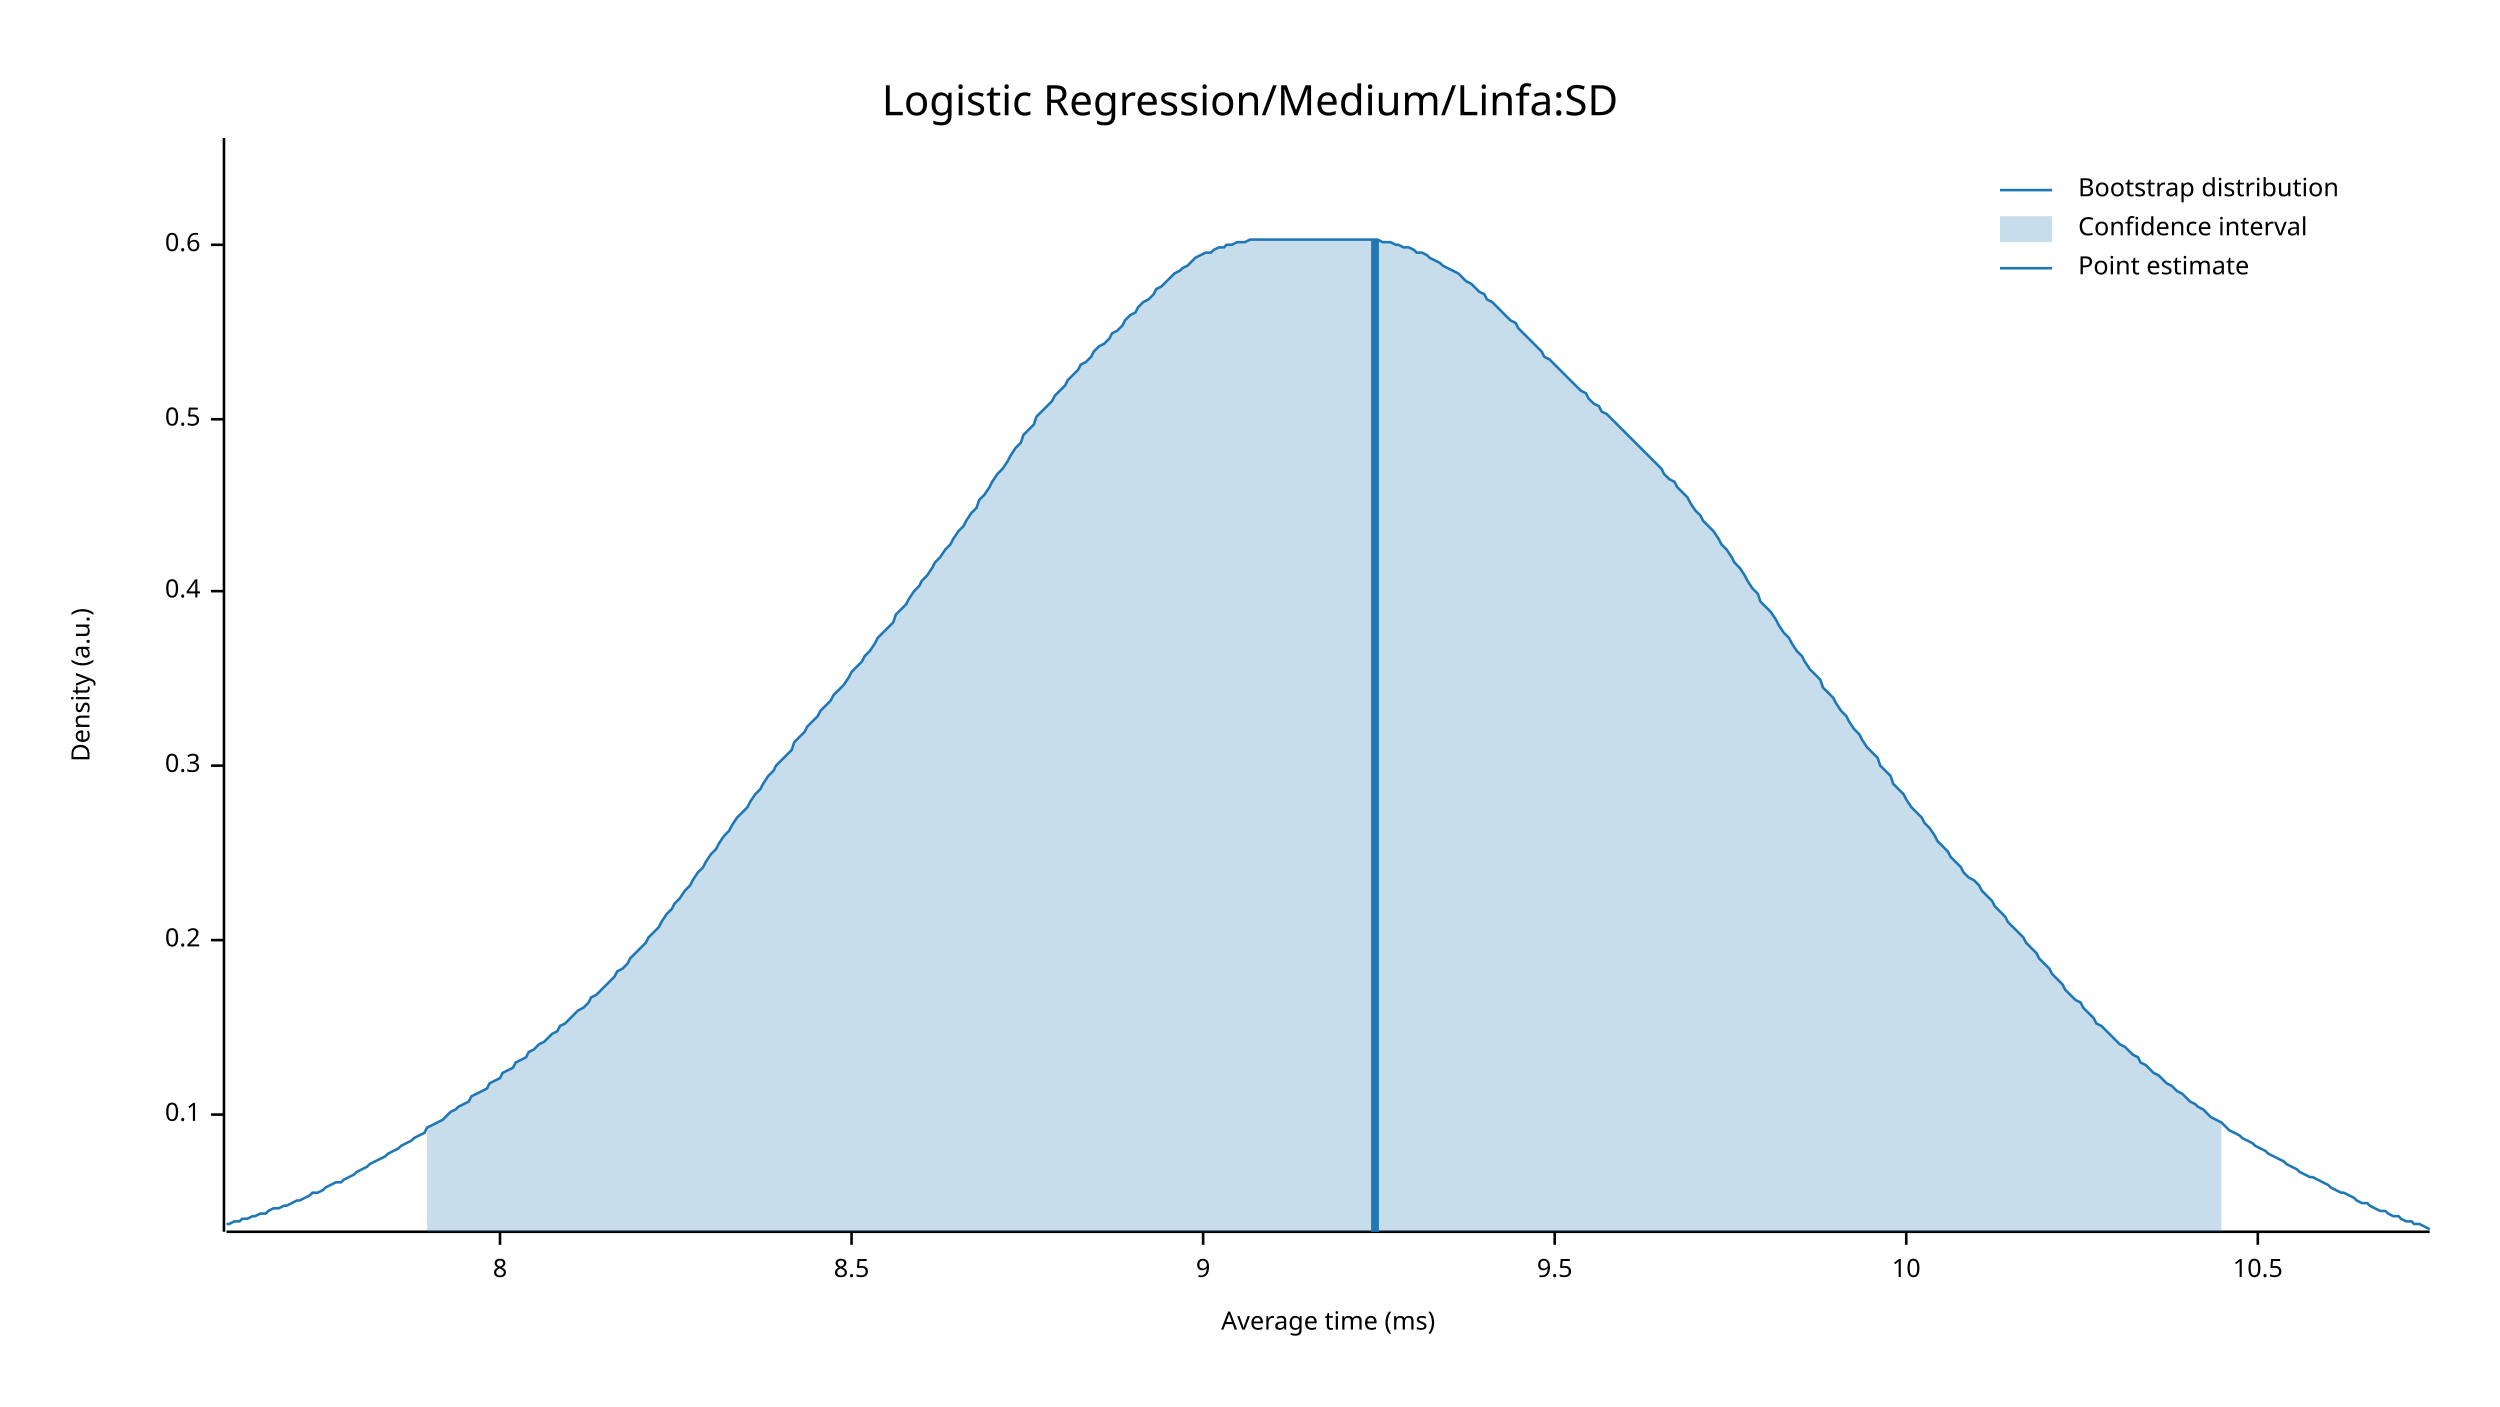
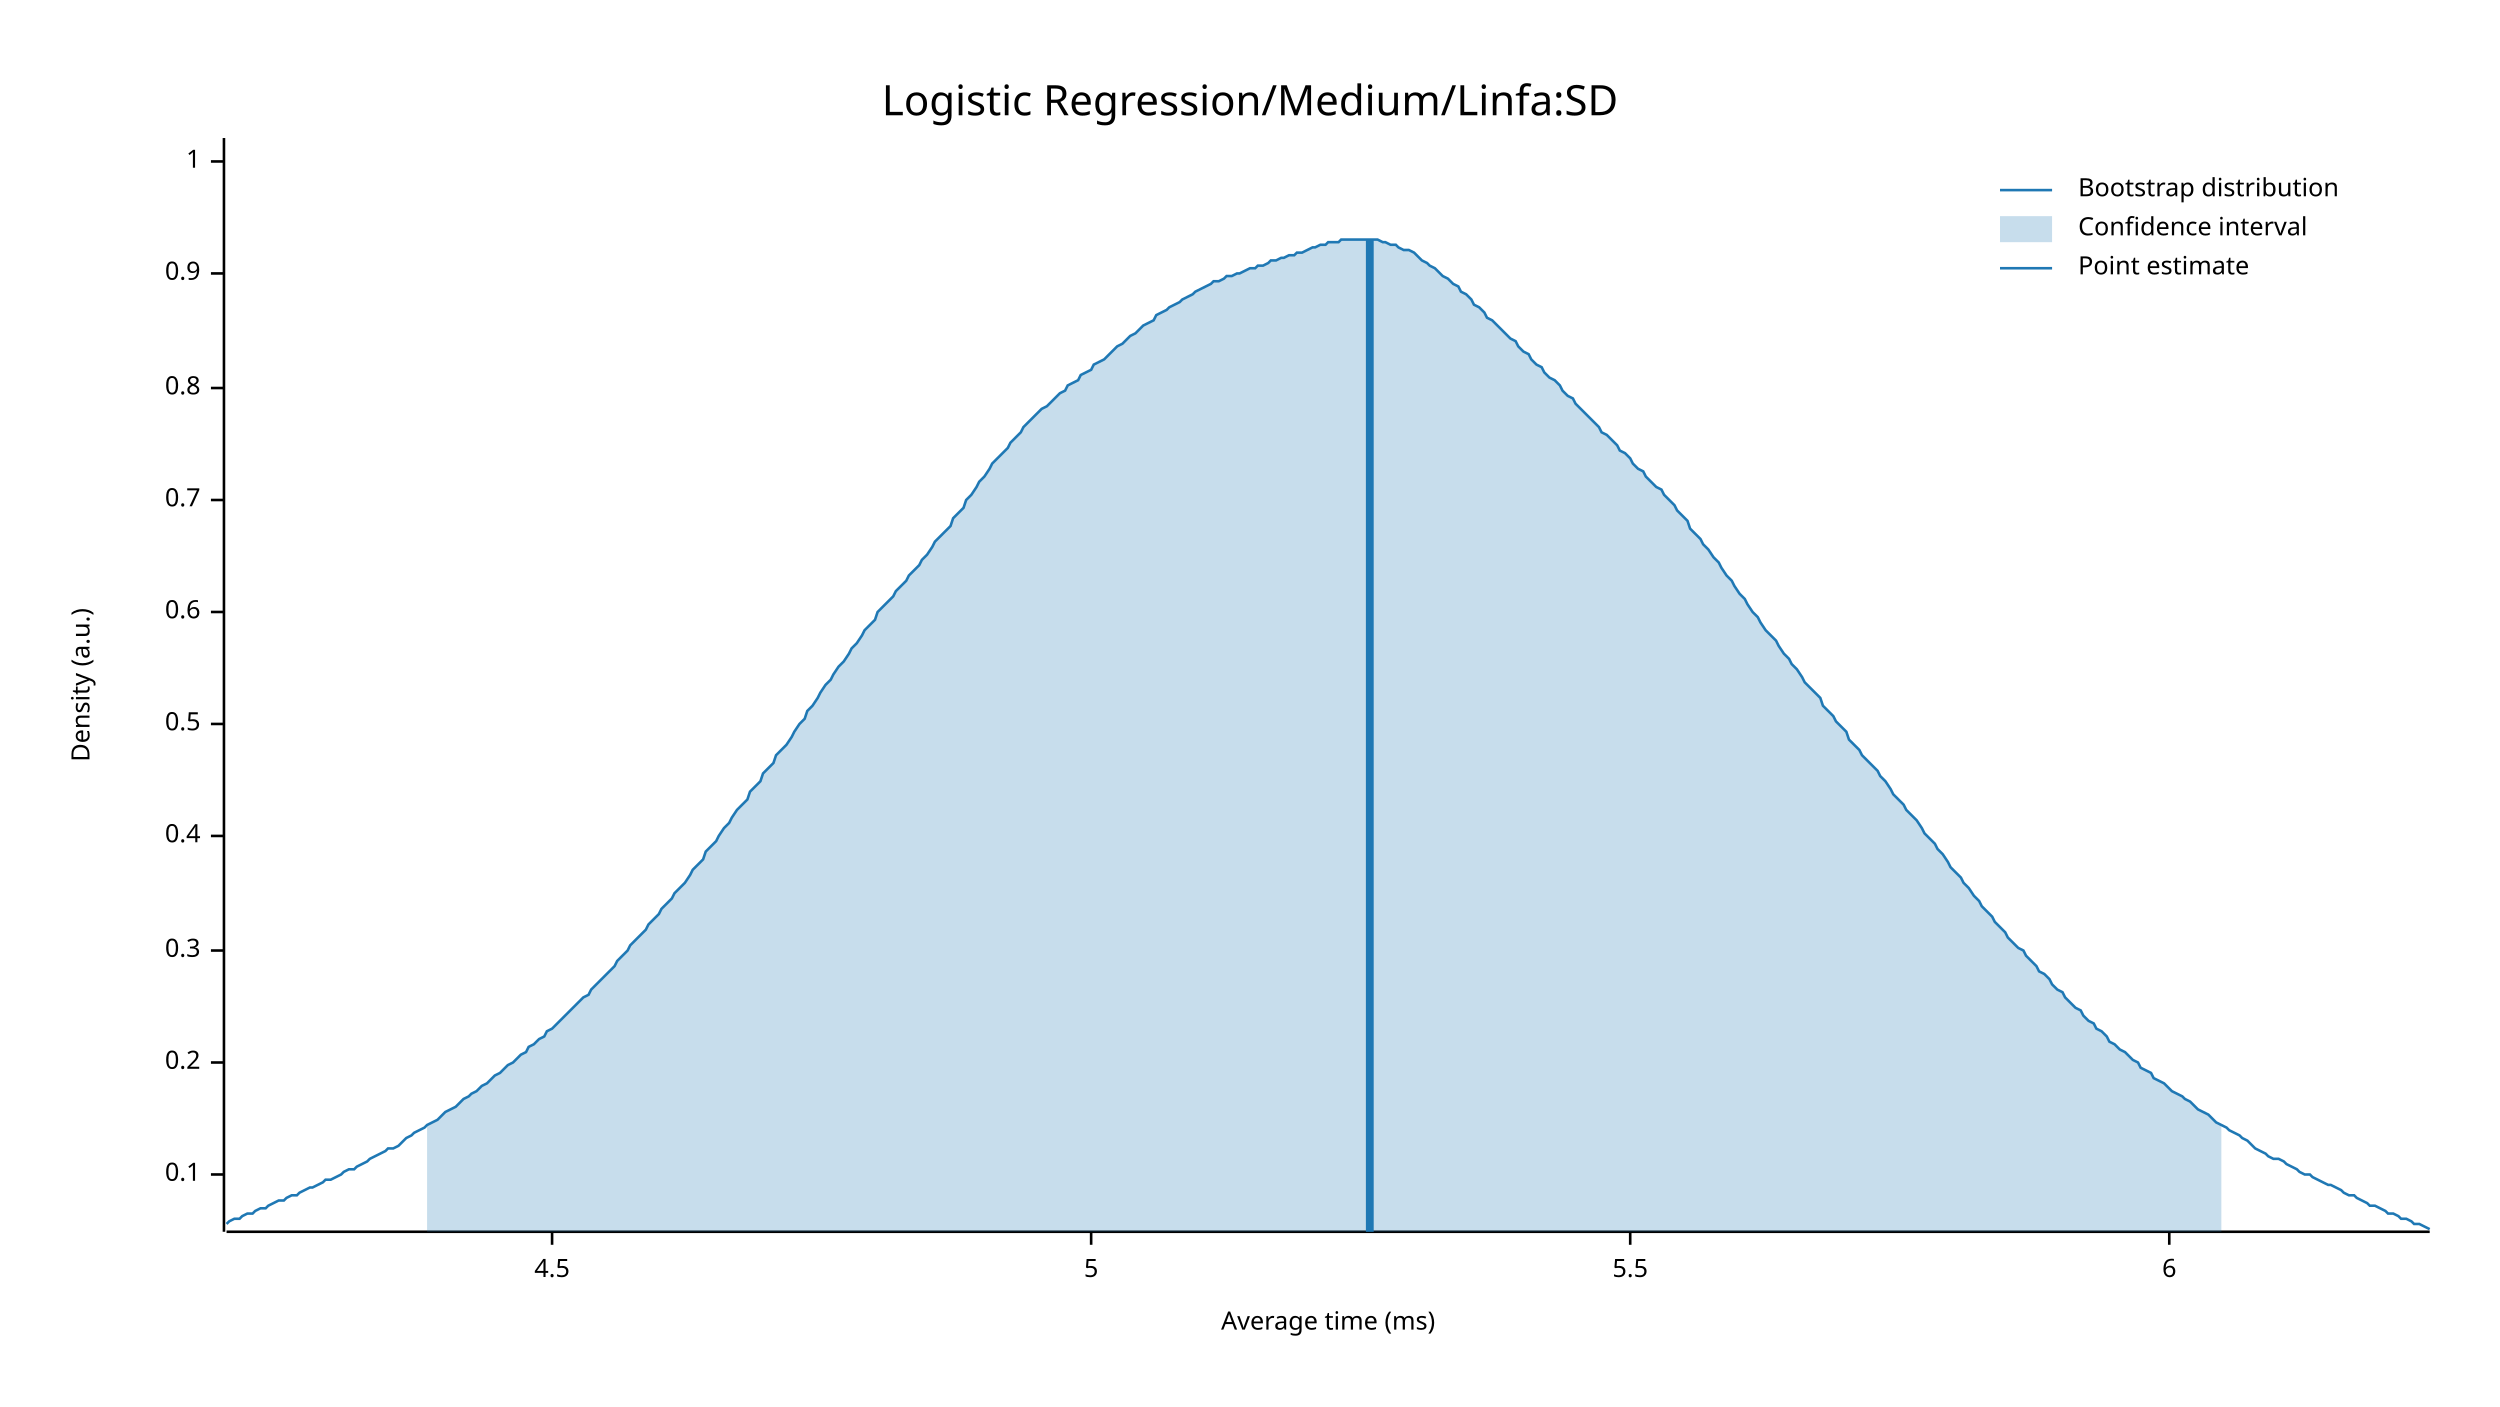
<svg xmlns="http://www.w3.org/2000/svg" width="960" height="540" viewBox="0 0 960 540">
  <text x="480" y="32" dy="0.76em" text-anchor="middle" font-family="sans-serif" font-size="16.129" opacity="1" fill="#000000">
Logistic Regression/Medium/Linfa:SD
</text>
  <text x="27" y="263" dy="0.76em" text-anchor="middle" font-family="sans-serif" font-size="9.677" opacity="1" fill="#000000" transform="rotate(270, 27, 263)">
Density (a.u.)
</text>
  <text x="510" y="513" dy="-0.5ex" text-anchor="middle" font-family="sans-serif" font-size="9.677" opacity="1" fill="#000000">
Average time (ms)
</text>
  <polyline fill="none" opacity="1" stroke="#000000" stroke-width="1" points="86,53 86,473 " />
-   <text x="77" y="428" dy="0.5ex" text-anchor="end" font-family="sans-serif" font-size="9.677" opacity="1" fill="#000000">
+   <text x="77" y="451" dy="0.5ex" text-anchor="end" font-family="sans-serif" font-size="9.677" opacity="1" fill="#000000">
0.1
</text>
-   <polyline fill="none" opacity="1" stroke="#000000" stroke-width="1" points="81,428 86,428 " />
-   <text x="77" y="361" dy="0.5ex" text-anchor="end" font-family="sans-serif" font-size="9.677" opacity="1" fill="#000000">
+   <polyline fill="none" opacity="1" stroke="#000000" stroke-width="1" points="81,451 86,451 " />
+   <text x="77" y="408" dy="0.5ex" text-anchor="end" font-family="sans-serif" font-size="9.677" opacity="1" fill="#000000">
0.2
</text>
-   <polyline fill="none" opacity="1" stroke="#000000" stroke-width="1" points="81,361 86,361 " />
-   <text x="77" y="294" dy="0.5ex" text-anchor="end" font-family="sans-serif" font-size="9.677" opacity="1" fill="#000000">
+   <polyline fill="none" opacity="1" stroke="#000000" stroke-width="1" points="81,408 86,408 " />
+   <text x="77" y="365" dy="0.5ex" text-anchor="end" font-family="sans-serif" font-size="9.677" opacity="1" fill="#000000">
0.3
</text>
-   <polyline fill="none" opacity="1" stroke="#000000" stroke-width="1" points="81,294 86,294 " />
-   <text x="77" y="227" dy="0.5ex" text-anchor="end" font-family="sans-serif" font-size="9.677" opacity="1" fill="#000000">
+   <polyline fill="none" opacity="1" stroke="#000000" stroke-width="1" points="81,365 86,365 " />
+   <text x="77" y="321" dy="0.5ex" text-anchor="end" font-family="sans-serif" font-size="9.677" opacity="1" fill="#000000">
0.4
</text>
-   <polyline fill="none" opacity="1" stroke="#000000" stroke-width="1" points="81,227 86,227 " />
-   <text x="77" y="161" dy="0.5ex" text-anchor="end" font-family="sans-serif" font-size="9.677" opacity="1" fill="#000000">
+   <polyline fill="none" opacity="1" stroke="#000000" stroke-width="1" points="81,321 86,321 " />
+   <text x="77" y="278" dy="0.5ex" text-anchor="end" font-family="sans-serif" font-size="9.677" opacity="1" fill="#000000">
0.5
</text>
-   <polyline fill="none" opacity="1" stroke="#000000" stroke-width="1" points="81,161 86,161 " />
-   <text x="77" y="94" dy="0.5ex" text-anchor="end" font-family="sans-serif" font-size="9.677" opacity="1" fill="#000000">
+   <polyline fill="none" opacity="1" stroke="#000000" stroke-width="1" points="81,278 86,278 " />
+   <text x="77" y="235" dy="0.5ex" text-anchor="end" font-family="sans-serif" font-size="9.677" opacity="1" fill="#000000">
0.6
</text>
-   <polyline fill="none" opacity="1" stroke="#000000" stroke-width="1" points="81,94 86,94 " />
+   <polyline fill="none" opacity="1" stroke="#000000" stroke-width="1" points="81,235 86,235 " />
+   <text x="77" y="192" dy="0.5ex" text-anchor="end" font-family="sans-serif" font-size="9.677" opacity="1" fill="#000000">
+ 0.7
+ </text>
+   <polyline fill="none" opacity="1" stroke="#000000" stroke-width="1" points="81,192 86,192 " />
+   <text x="77" y="149" dy="0.5ex" text-anchor="end" font-family="sans-serif" font-size="9.677" opacity="1" fill="#000000">
+ 0.8
+ </text>
+   <polyline fill="none" opacity="1" stroke="#000000" stroke-width="1" points="81,149 86,149 " />
+   <text x="77" y="105" dy="0.5ex" text-anchor="end" font-family="sans-serif" font-size="9.677" opacity="1" fill="#000000">
+ 0.9
+ </text>
+   <polyline fill="none" opacity="1" stroke="#000000" stroke-width="1" points="81,105 86,105 " />
+   <text x="77" y="62" dy="0.5ex" text-anchor="end" font-family="sans-serif" font-size="9.677" opacity="1" fill="#000000">
+ 1
+ </text>
+   <polyline fill="none" opacity="1" stroke="#000000" stroke-width="1" points="81,62 86,62 " />
  <polyline fill="none" opacity="1" stroke="#000000" stroke-width="1" points="87,473 933,473 " />
-   <text x="192" y="483" dy="0.76em" text-anchor="middle" font-family="sans-serif" font-size="9.677" opacity="1" fill="#000000">
- 8
+   <text x="212" y="483" dy="0.76em" text-anchor="middle" font-family="sans-serif" font-size="9.677" opacity="1" fill="#000000">
+ 4.5
</text>
-   <polyline fill="none" opacity="1" stroke="#000000" stroke-width="1" points="192,473 192,478 " />
-   <text x="327" y="483" dy="0.76em" text-anchor="middle" font-family="sans-serif" font-size="9.677" opacity="1" fill="#000000">
- 8.5
+   <polyline fill="none" opacity="1" stroke="#000000" stroke-width="1" points="212,473 212,478 " />
+   <text x="419" y="483" dy="0.76em" text-anchor="middle" font-family="sans-serif" font-size="9.677" opacity="1" fill="#000000">
+ 5
</text>
-   <polyline fill="none" opacity="1" stroke="#000000" stroke-width="1" points="327,473 327,478 " />
-   <text x="462" y="483" dy="0.76em" text-anchor="middle" font-family="sans-serif" font-size="9.677" opacity="1" fill="#000000">
- 9
+   <polyline fill="none" opacity="1" stroke="#000000" stroke-width="1" points="419,473 419,478 " />
+   <text x="626" y="483" dy="0.76em" text-anchor="middle" font-family="sans-serif" font-size="9.677" opacity="1" fill="#000000">
+ 5.5
</text>
-   <polyline fill="none" opacity="1" stroke="#000000" stroke-width="1" points="462,473 462,478 " />
-   <text x="597" y="483" dy="0.76em" text-anchor="middle" font-family="sans-serif" font-size="9.677" opacity="1" fill="#000000">
- 9.5
+   <polyline fill="none" opacity="1" stroke="#000000" stroke-width="1" points="626,473 626,478 " />
+   <text x="833" y="483" dy="0.76em" text-anchor="middle" font-family="sans-serif" font-size="9.677" opacity="1" fill="#000000">
+ 6
</text>
-   <polyline fill="none" opacity="1" stroke="#000000" stroke-width="1" points="597,473 597,478 " />
-   <text x="732" y="483" dy="0.76em" text-anchor="middle" font-family="sans-serif" font-size="9.677" opacity="1" fill="#000000">
- 10
- </text>
-   <polyline fill="none" opacity="1" stroke="#000000" stroke-width="1" points="732,473 732,478 " />
-   <text x="867" y="483" dy="0.76em" text-anchor="middle" font-family="sans-serif" font-size="9.677" opacity="1" fill="#000000">
- 10.5
- </text>
-   <polyline fill="none" opacity="1" stroke="#000000" stroke-width="1" points="867,473 867,478 " />
-   <polyline fill="none" opacity="1" stroke="#1F78B4" stroke-width="1" points="87,470 88,470 90,469 92,469 93,468 95,468 97,467 98,467 100,466 102,466 103,465 105,464 107,464 109,463 110,463 112,462 114,461 115,461 117,460 119,459 120,458 122,458 124,457 125,456 127,455 129,454 131,454 132,453 134,452 136,451 137,450 139,449 141,448 142,447 144,446 146,445 148,444 149,443 151,442 153,441 154,440 156,439 158,438 159,437 161,436 163,435 164,433 166,432 168,431 170,430 171,429 173,427 175,426 176,425 178,424 180,423 181,421 183,420 185,419 187,418 188,416 190,415 192,414 193,412 195,411 197,410 198,408 200,407 202,406 203,404 205,403 207,401 209,400 210,399 212,397 214,396 215,394 217,393 219,391 220,390 222,388 224,387 226,385 227,383 229,382 231,380 232,379 234,377 236,375 237,373 239,372 241,370 242,368 244,366 246,364 248,362 249,360 251,358 253,356 254,354 256,351 258,349 259,347 261,345 263,342 265,340 266,338 268,335 270,333 271,331 273,328 275,326 276,324 278,321 280,319 281,317 283,314 285,312 287,310 288,308 290,305 292,303 293,301 295,298 297,296 298,294 300,292 302,290 304,288 305,285 307,283 309,281 310,279 312,277 314,275 315,273 317,271 319,269 320,267 322,265 324,263 326,260 327,258 329,256 331,254 332,252 334,250 336,247 337,245 339,243 341,241 343,239 344,236 346,234 348,232 349,230 351,227 353,225 354,223 356,221 358,218 359,216 361,214 363,211 365,209 366,207 368,204 370,202 371,200 373,197 375,195 376,192 378,190 380,187 381,185 383,182 385,180 387,177 388,175 390,172 392,170 393,167 395,165 397,163 398,160 400,158 402,156 404,154 405,152 407,150 409,148 410,146 412,144 414,142 415,140 417,139 419,137 420,135 422,133 424,132 426,130 427,128 429,127 431,125 432,123 434,121 436,120 437,118 439,116 441,115 443,113 444,111 446,110 448,108 449,107 451,105 453,104 454,103 456,102 458,100 459,99 461,98 463,97 465,97 466,96 468,95 470,95 471,94 473,94 475,93 476,93 478,93 480,92 482,92 483,92 485,92 487,92 488,92 490,92 492,92 493,92 495,92 497,92 498,92 500,92 502,92 504,92 505,92 507,92 509,92 510,92 512,92 514,92 515,92 517,92 519,92 521,92 522,92 524,92 526,92 527,92 529,92 531,93 532,93 534,93 536,94 537,94 539,95 541,95 543,96 544,97 546,97 548,98 549,99 551,100 553,101 554,102 556,103 558,104 560,105 561,106 563,108 565,109 566,110 568,112 570,113 571,115 573,116 575,118 576,119 578,121 580,123 582,124 583,126 585,128 587,130 588,131 590,133 592,135 593,137 595,138 597,140 599,142 600,143 602,145 604,147 605,148 607,150 609,151 610,153 612,155 614,156 615,158 617,159 619,161 621,163 622,164 624,166 626,168 627,169 629,171 631,173 632,174 634,176 636,178 638,180 639,182 641,184 643,185 644,187 646,189 648,191 649,193 651,196 653,198 654,200 656,202 658,204 660,207 661,209 663,211 665,214 666,216 668,218 670,221 671,223 673,226 675,228 676,231 678,233 680,235 682,238 683,240 685,243 687,245 688,247 690,250 692,252 693,254 695,257 697,259 699,261 700,264 702,266 704,268 705,270 707,273 709,275 710,277 712,280 714,282 715,284 717,287 719,289 721,291 722,294 724,296 726,298 727,301 729,303 731,305 732,307 734,310 736,312 738,314 739,316 741,318 743,321 744,323 746,325 748,327 749,329 751,331 753,333 754,335 756,337 758,338 760,340 761,342 763,344 765,346 766,348 768,350 770,352 771,354 773,356 775,358 777,360 778,362 780,364 782,366 783,368 785,370 787,372 788,374 790,376 792,378 793,380 795,382 797,384 799,385 800,387 802,389 804,391 805,393 807,394 809,396 810,397 812,399 814,401 816,402 817,403 819,405 821,406 822,408 824,409 826,411 827,412 829,413 831,415 832,416 834,417 836,419 838,420 839,421 841,423 843,424 844,425 846,426 848,428 849,429 851,430 853,431 855,433 856,434 858,435 860,436 861,437 863,438 865,439 866,440 868,441 870,442 871,443 873,444 875,445 877,446 878,447 880,448 882,449 883,450 885,451 887,452 888,452 890,453 892,454 894,455 895,456 897,457 899,458 900,458 902,459 904,460 905,461 907,462 909,462 910,463 912,464 914,465 916,465 917,466 919,467 921,467 922,468 924,469 926,469 927,470 929,470 931,471 933,472 " />
-   <polygon opacity="0.25" fill="#1F78B4" points="164,433 166,432 168,431 170,430 171,429 173,427 175,426 176,425 178,424 180,423 181,421 183,420 185,419 187,418 188,416 190,415 192,414 193,412 195,411 197,410 198,408 200,407 202,406 203,404 205,403 207,401 209,400 210,399 212,397 214,396 215,394 217,393 219,391 220,390 222,388 224,387 226,385 227,383 229,382 231,380 232,379 234,377 236,375 237,373 239,372 241,370 242,368 244,366 246,364 248,362 249,360 251,358 253,356 254,354 256,351 258,349 259,347 261,345 263,342 265,340 266,338 268,335 270,333 271,331 273,328 275,326 276,324 278,321 280,319 281,317 283,314 285,312 287,310 288,308 290,305 292,303 293,301 295,298 297,296 298,294 300,292 302,290 304,288 305,285 307,283 309,281 310,279 312,277 314,275 315,273 317,271 319,269 320,267 322,265 324,263 326,260 327,258 329,256 331,254 332,252 334,250 336,247 337,245 339,243 341,241 343,239 344,236 346,234 348,232 349,230 351,227 353,225 354,223 356,221 358,218 359,216 361,214 363,211 365,209 366,207 368,204 370,202 371,200 373,197 375,195 376,192 378,190 380,187 381,185 383,182 385,180 387,177 388,175 390,172 392,170 393,167 395,165 397,163 398,160 400,158 402,156 404,154 405,152 407,150 409,148 410,146 412,144 414,142 415,140 417,139 419,137 420,135 422,133 424,132 426,130 427,128 429,127 431,125 432,123 434,121 436,120 437,118 439,116 441,115 443,113 444,111 446,110 448,108 449,107 451,105 453,104 454,103 456,102 458,100 459,99 461,98 463,97 465,97 466,96 468,95 470,95 471,94 473,94 475,93 476,93 478,93 480,92 482,92 483,92 485,92 487,92 488,92 490,92 492,92 493,92 495,92 497,92 498,92 500,92 502,92 504,92 505,92 507,92 509,92 510,92 512,92 514,92 515,92 517,92 519,92 521,92 522,92 524,92 526,92 527,92 529,92 531,93 532,93 534,93 536,94 537,94 539,95 541,95 543,96 544,97 546,97 548,98 549,99 551,100 553,101 554,102 556,103 558,104 560,105 561,106 563,108 565,109 566,110 568,112 570,113 571,115 573,116 575,118 576,119 578,121 580,123 582,124 583,126 585,128 587,130 588,131 590,133 592,135 593,137 595,138 597,140 599,142 600,143 602,145 604,147 605,148 607,150 609,151 610,153 612,155 614,156 615,158 617,159 619,161 621,163 622,164 624,166 626,168 627,169 629,171 631,173 632,174 634,176 636,178 638,180 639,182 641,184 643,185 644,187 646,189 648,191 649,193 651,196 653,198 654,200 656,202 658,204 660,207 661,209 663,211 665,214 666,216 668,218 670,221 671,223 673,226 675,228 676,231 678,233 680,235 682,238 683,240 685,243 687,245 688,247 690,250 692,252 693,254 695,257 697,259 699,261 700,264 702,266 704,268 705,270 707,273 709,275 710,277 712,280 714,282 715,284 717,287 719,289 721,291 722,294 724,296 726,298 727,301 729,303 731,305 732,307 734,310 736,312 738,314 739,316 741,318 743,321 744,323 746,325 748,327 749,329 751,331 753,333 754,335 756,337 758,338 760,340 761,342 763,344 765,346 766,348 768,350 770,352 771,354 773,356 775,358 777,360 778,362 780,364 782,366 783,368 785,370 787,372 788,374 790,376 792,378 793,380 795,382 797,384 799,385 800,387 802,389 804,391 805,393 807,394 809,396 810,397 812,399 814,401 816,402 817,403 819,405 821,406 822,408 824,409 826,411 827,412 829,413 831,415 832,416 834,417 836,419 838,420 839,421 841,423 843,424 844,425 846,426 848,428 849,429 851,430 853,431 853,473 164,473 " />
-   <polyline fill="none" opacity="1" stroke="#1F78B4" stroke-width="3" points="528,473 528,92 " />
+   <polyline fill="none" opacity="1" stroke="#000000" stroke-width="1" points="833,473 833,478 " />
+   <polyline fill="none" opacity="1" stroke="#1F78B4" stroke-width="1" points="87,470 88,469 90,468 92,468 93,467 95,466 97,466 98,465 100,464 102,464 103,463 105,462 107,461 109,461 110,460 112,459 114,459 115,458 117,457 119,456 120,456 122,455 124,454 125,453 127,453 129,452 131,451 132,450 134,449 136,449 137,448 139,447 141,446 142,445 144,444 146,443 148,442 149,441 151,441 153,440 154,439 156,437 158,436 159,435 161,434 163,433 164,432 166,431 168,430 170,428 171,427 173,426 175,425 176,424 178,422 180,421 181,420 183,419 185,417 187,416 188,415 190,413 192,412 193,411 195,409 197,408 198,407 200,405 202,404 203,402 205,401 207,399 209,398 210,396 212,395 214,393 215,392 217,390 219,388 220,387 222,385 224,383 226,382 227,380 229,378 231,376 232,375 234,373 236,371 237,369 239,367 241,365 242,363 244,361 246,359 248,357 249,355 251,353 253,351 254,349 256,347 258,345 259,343 261,341 263,339 265,336 266,334 268,332 270,330 271,327 273,325 275,323 276,321 278,318 280,316 281,314 283,311 285,309 287,307 288,304 290,302 292,300 293,297 295,295 297,293 298,290 300,288 302,286 304,283 305,281 307,278 309,276 310,273 312,271 314,268 315,266 317,263 319,261 320,259 322,256 324,254 326,251 327,249 329,247 331,244 332,242 334,240 336,238 337,235 339,233 341,231 343,229 344,227 346,225 348,223 349,221 351,219 353,217 354,215 356,213 358,210 359,208 361,206 363,204 365,202 366,199 368,197 370,195 371,192 373,190 375,187 376,185 378,183 380,180 381,178 383,176 385,174 387,172 388,170 390,168 392,166 393,164 395,162 397,160 398,159 400,157 402,156 404,154 405,153 407,151 409,150 410,148 412,147 414,146 415,144 417,143 419,142 420,140 422,139 424,138 426,136 427,135 429,133 431,132 432,131 434,129 436,128 437,127 439,125 441,124 443,123 444,121 446,120 448,119 449,118 451,117 453,116 454,115 456,114 458,113 459,112 461,111 463,110 465,109 466,108 468,108 470,107 471,106 473,106 475,105 476,105 478,104 480,103 482,103 483,102 485,102 487,101 488,100 490,100 492,99 493,99 495,98 497,98 498,97 500,97 502,96 504,95 505,95 507,94 509,94 510,93 512,93 514,93 515,92 517,92 519,92 521,92 522,92 524,92 526,92 527,92 529,92 531,93 532,93 534,94 536,94 537,95 539,96 541,96 543,97 544,98 546,100 548,101 549,102 551,103 553,105 554,106 556,107 558,109 560,110 561,112 563,113 565,115 566,117 568,118 570,120 571,122 573,123 575,125 576,126 578,128 580,130 582,131 583,133 585,135 587,136 588,138 590,140 592,141 593,143 595,145 597,146 599,148 600,150 602,152 604,153 605,155 607,157 609,159 610,160 612,162 614,164 615,166 617,167 619,169 621,171 622,173 624,174 626,176 627,178 629,180 631,181 632,183 634,185 636,187 638,188 639,190 641,192 643,194 644,196 646,198 648,200 649,203 651,205 653,207 654,209 656,211 658,214 660,216 661,218 663,221 665,223 666,225 668,228 670,230 671,232 673,235 675,237 676,239 678,242 680,244 682,246 683,248 685,251 687,253 688,255 690,257 692,260 693,262 695,264 697,266 699,268 700,271 702,273 704,275 705,277 707,279 709,281 710,284 712,286 714,288 715,290 717,292 719,294 721,296 722,298 724,300 726,303 727,305 729,307 731,309 732,311 734,313 736,315 738,318 739,320 741,322 743,324 744,326 746,328 748,331 749,333 751,335 753,337 754,339 756,341 758,344 760,346 761,348 763,350 765,352 766,354 768,356 770,358 771,360 773,362 775,364 777,365 778,367 780,369 782,371 783,373 785,374 787,376 788,378 790,380 792,381 793,383 795,385 797,387 799,388 800,390 802,392 804,393 805,395 807,396 809,398 810,400 812,401 814,403 816,404 817,405 819,407 821,408 822,410 824,411 826,412 827,414 829,415 831,416 832,417 834,419 836,420 838,421 839,422 841,423 843,425 844,426 846,427 848,428 849,429 851,431 853,432 855,433 856,434 858,435 860,436 861,437 863,438 865,440 866,441 868,442 870,443 871,444 873,445 875,445 877,446 878,447 880,448 882,449 883,450 885,451 887,451 888,452 890,453 892,454 894,455 895,455 897,456 899,457 900,458 902,459 904,459 905,460 907,461 909,462 910,463 912,463 914,464 916,465 917,466 919,466 921,467 922,468 924,468 926,469 927,470 929,470 931,471 933,472 " />
+   <polygon opacity="0.25" fill="#1F78B4" points="164,432 166,431 168,430 170,428 171,427 173,426 175,425 176,424 178,422 180,421 181,420 183,419 185,417 187,416 188,415 190,413 192,412 193,411 195,409 197,408 198,407 200,405 202,404 203,402 205,401 207,399 209,398 210,396 212,395 214,393 215,392 217,390 219,388 220,387 222,385 224,383 226,382 227,380 229,378 231,376 232,375 234,373 236,371 237,369 239,367 241,365 242,363 244,361 246,359 248,357 249,355 251,353 253,351 254,349 256,347 258,345 259,343 261,341 263,339 265,336 266,334 268,332 270,330 271,327 273,325 275,323 276,321 278,318 280,316 281,314 283,311 285,309 287,307 288,304 290,302 292,300 293,297 295,295 297,293 298,290 300,288 302,286 304,283 305,281 307,278 309,276 310,273 312,271 314,268 315,266 317,263 319,261 320,259 322,256 324,254 326,251 327,249 329,247 331,244 332,242 334,240 336,238 337,235 339,233 341,231 343,229 344,227 346,225 348,223 349,221 351,219 353,217 354,215 356,213 358,210 359,208 361,206 363,204 365,202 366,199 368,197 370,195 371,192 373,190 375,187 376,185 378,183 380,180 381,178 383,176 385,174 387,172 388,170 390,168 392,166 393,164 395,162 397,160 398,159 400,157 402,156 404,154 405,153 407,151 409,150 410,148 412,147 414,146 415,144 417,143 419,142 420,140 422,139 424,138 426,136 427,135 429,133 431,132 432,131 434,129 436,128 437,127 439,125 441,124 443,123 444,121 446,120 448,119 449,118 451,117 453,116 454,115 456,114 458,113 459,112 461,111 463,110 465,109 466,108 468,108 470,107 471,106 473,106 475,105 476,105 478,104 480,103 482,103 483,102 485,102 487,101 488,100 490,100 492,99 493,99 495,98 497,98 498,97 500,97 502,96 504,95 505,95 507,94 509,94 510,93 512,93 514,93 515,92 517,92 519,92 521,92 522,92 524,92 526,92 527,92 529,92 531,93 532,93 534,94 536,94 537,95 539,96 541,96 543,97 544,98 546,100 548,101 549,102 551,103 553,105 554,106 556,107 558,109 560,110 561,112 563,113 565,115 566,117 568,118 570,120 571,122 573,123 575,125 576,126 578,128 580,130 582,131 583,133 585,135 587,136 588,138 590,140 592,141 593,143 595,145 597,146 599,148 600,150 602,152 604,153 605,155 607,157 609,159 610,160 612,162 614,164 615,166 617,167 619,169 621,171 622,173 624,174 626,176 627,178 629,180 631,181 632,183 634,185 636,187 638,188 639,190 641,192 643,194 644,196 646,198 648,200 649,203 651,205 653,207 654,209 656,211 658,214 660,216 661,218 663,221 665,223 666,225 668,228 670,230 671,232 673,235 675,237 676,239 678,242 680,244 682,246 683,248 685,251 687,253 688,255 690,257 692,260 693,262 695,264 697,266 699,268 700,271 702,273 704,275 705,277 707,279 709,281 710,284 712,286 714,288 715,290 717,292 719,294 721,296 722,298 724,300 726,303 727,305 729,307 731,309 732,311 734,313 736,315 738,318 739,320 741,322 743,324 744,326 746,328 748,331 749,333 751,335 753,337 754,339 756,341 758,344 760,346 761,348 763,350 765,352 766,354 768,356 770,358 771,360 773,362 775,364 777,365 778,367 780,369 782,371 783,373 785,374 787,376 788,378 790,380 792,381 793,383 795,385 797,387 799,388 800,390 802,392 804,393 805,395 807,396 809,398 810,400 812,401 814,403 816,404 817,405 819,407 821,408 822,410 824,411 826,412 827,414 829,415 831,416 832,417 834,419 836,420 838,421 839,422 841,423 843,425 844,426 846,427 848,428 849,429 851,431 853,432 853,473 164,473 " />
+   <polyline fill="none" opacity="1" stroke="#1F78B4" stroke-width="3" points="526,473 526,92 " />
  <text x="798" y="68" dy="0.76em" text-anchor="start" font-family="sans-serif" font-size="9.677" opacity="1" fill="#000000">
Bootstrap distribution
</text>
  <text x="798" y="83" dy="0.76em" text-anchor="start" font-family="sans-serif" font-size="9.677" opacity="1" fill="#000000">
Confidence interval
</text>
  <text x="798" y="98" dy="0.76em" text-anchor="start" font-family="sans-serif" font-size="9.677" opacity="1" fill="#000000">
Point estimate
</text>
  <polyline fill="none" opacity="1" stroke="#1F78B4" stroke-width="1" points="768,73 788,73 " />
  <rect x="768" y="83" width="20" height="10" opacity="0.25" fill="#1F78B4" stroke="none" />
  <polyline fill="none" opacity="1" stroke="#1F78B4" stroke-width="1" points="768,103 788,103 " />
</svg>
